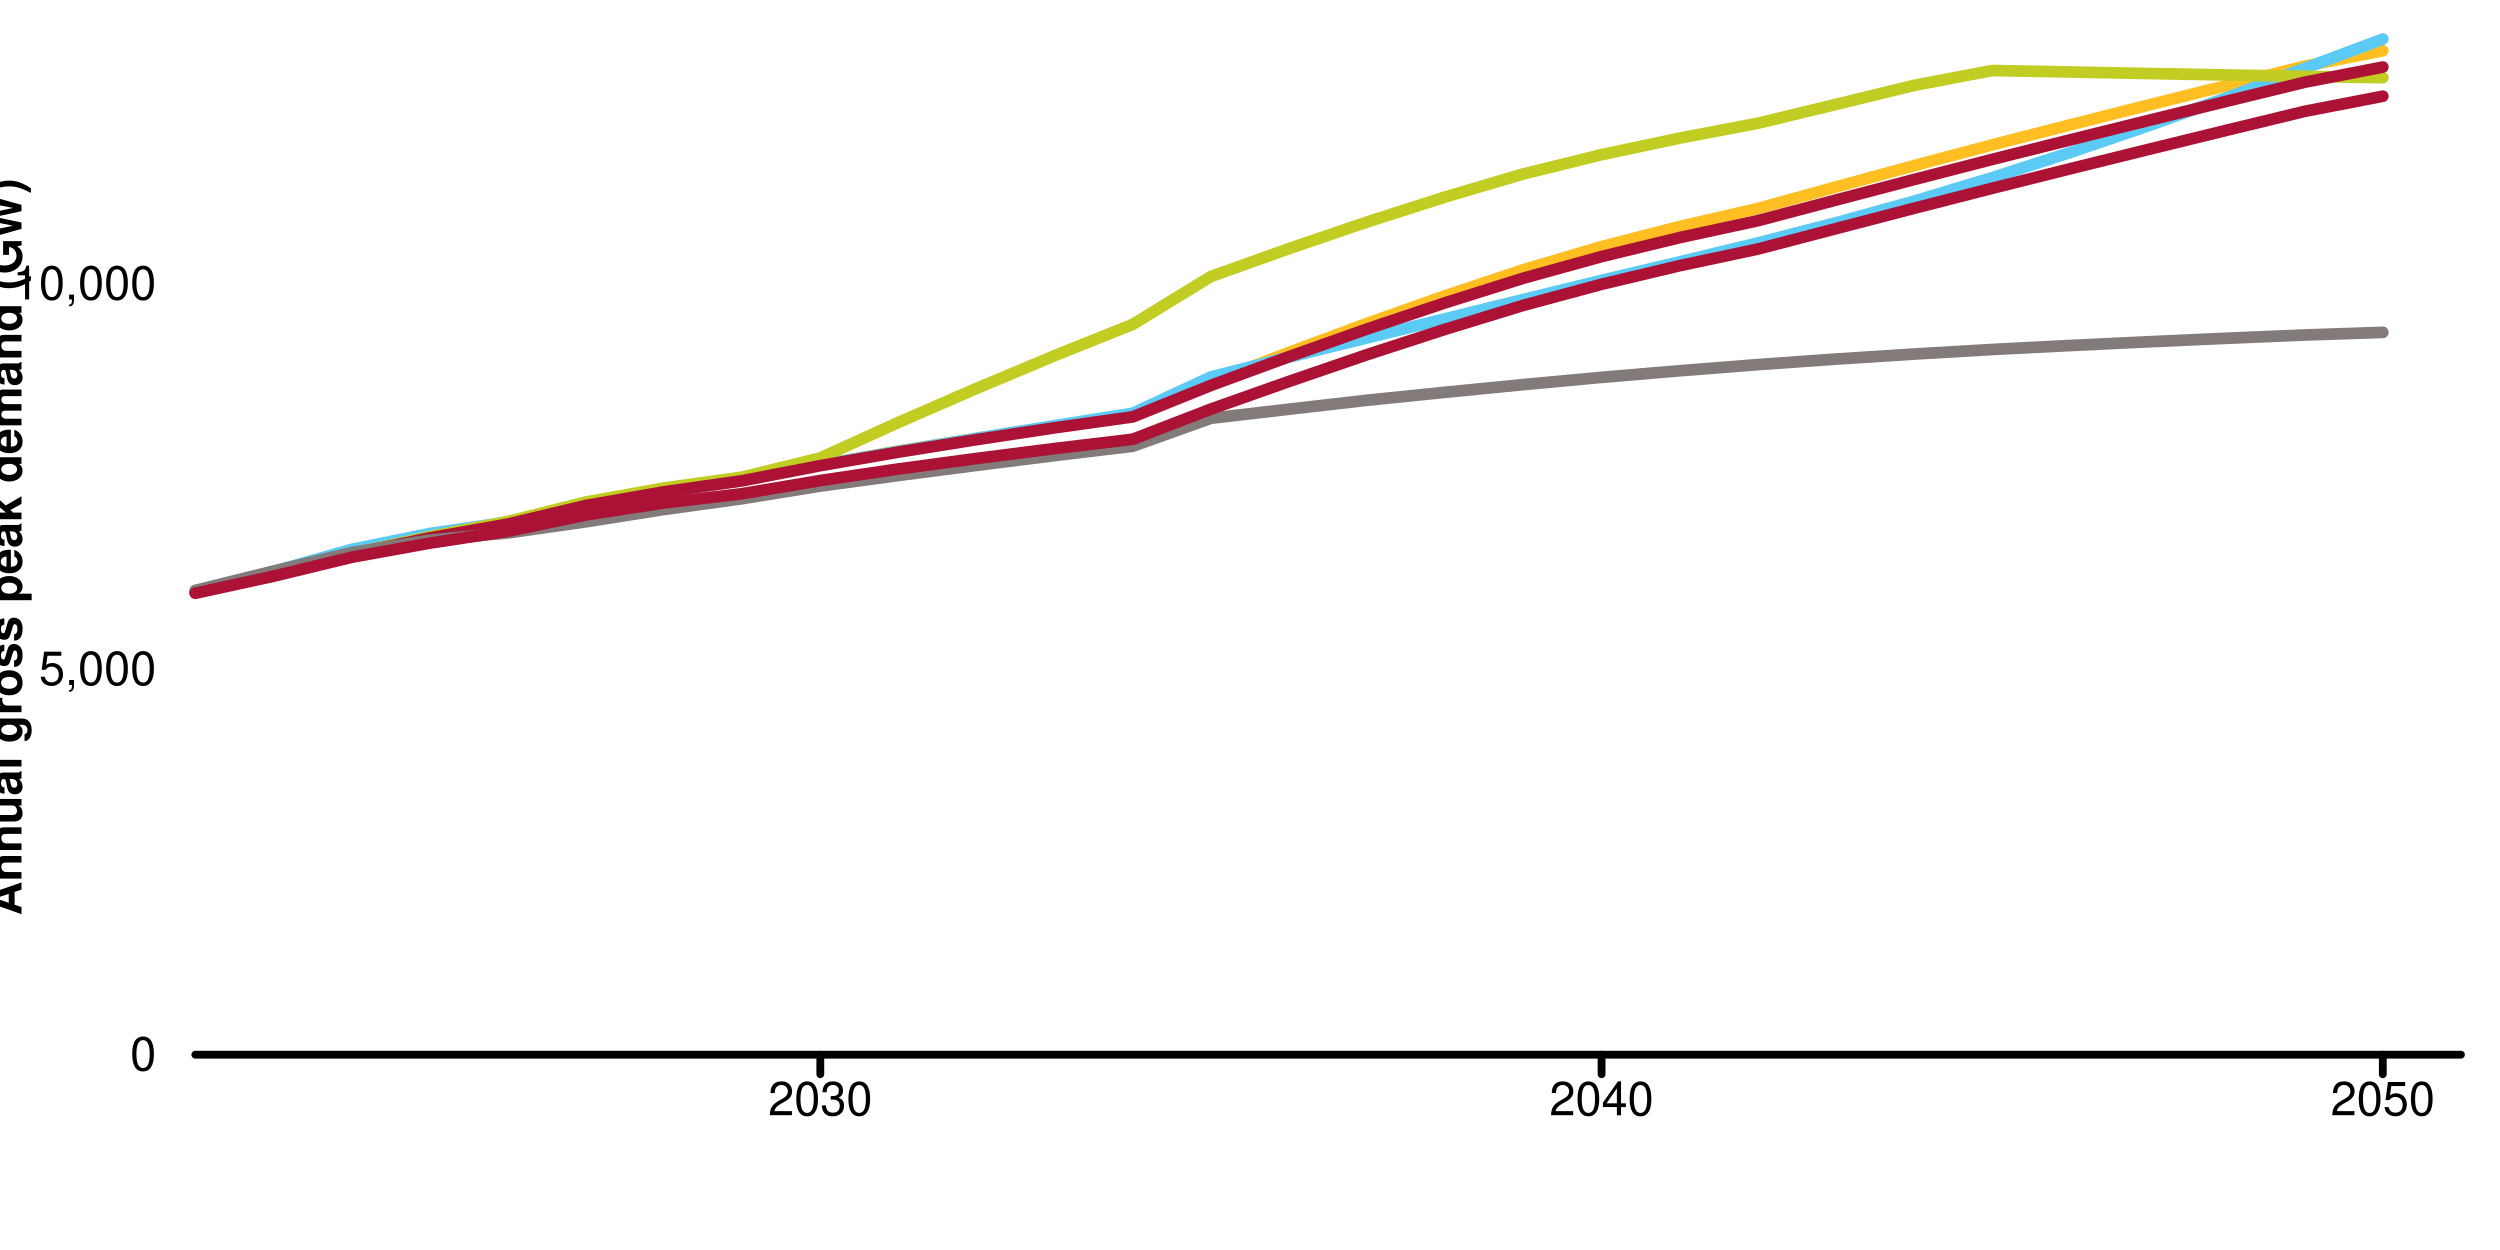
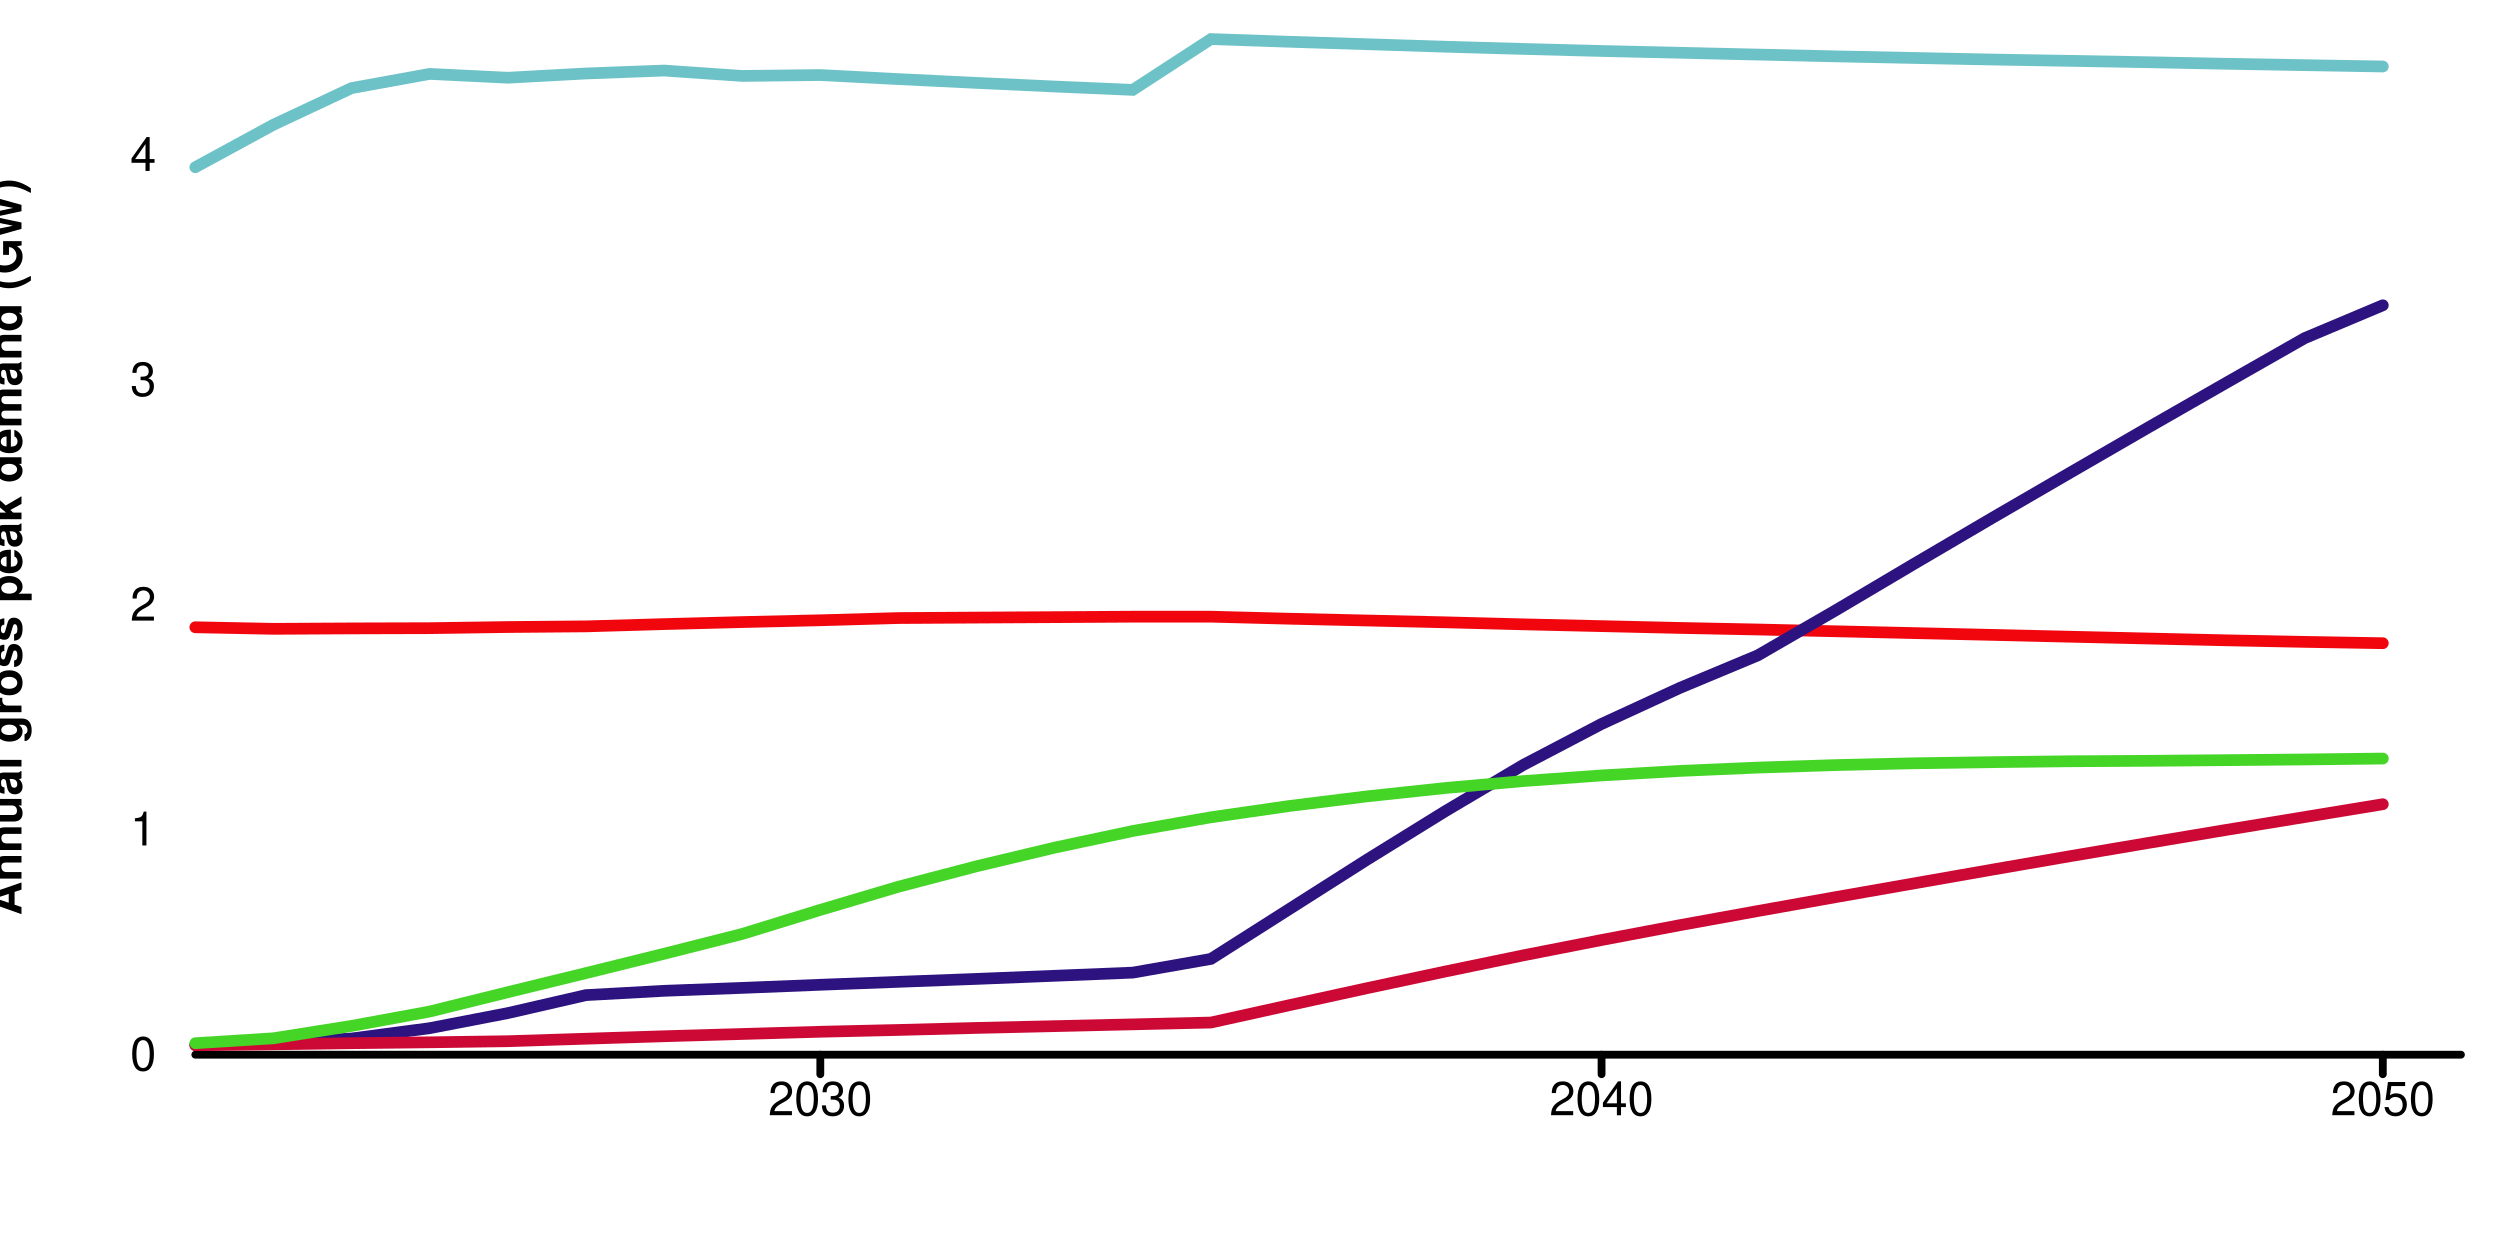
<svg xmlns="http://www.w3.org/2000/svg" width="640" height="320" viewBox="0 0 640 320" style="overflow:display" preserveAspectRatio="xMinYMin meet" overflow="visible">
  <defs>
    <style>
	.data-series path.line { fill-opacity: 0; }
	.data-series path.line.dotted { stroke-dasharray: 12 20 }
	.data-series circle { display: none; }
	.data-series:hover path.line, .data-series.on path.line { stroke-width: 5; }
	.data-series:hover circle, .data-series.on circle { display: inline; }
	.data-series circle:hover, .data-series circle.on { r: 6px!important; fill: black; }
	.grid { font-family: "Helvetica Neue",Helvetica,Arial,"Lucida Grande",sans-serif; }
	.grid line { stroke: rgb(0,0,0); stroke-width: 2; stroke-linecap: round; }
	.grid.grid-x text { text-anchor: middle; dominant-baseline: hanging; transform: translateY(10px); }
	.grid.grid-y text { text-anchor: end; dominant-baseline: middle; transform: translateX(-10px); }
	</style>
  </defs>
  <g class="grid grid-y">
    <line x1="50" y1="270" x2="630" y2="270" data-left="50" />
    <text x="50" y="270" text-anchor="end">0</text>
-     <text x="50" y="171.33" text-anchor="end">5,000</text>
-     <text x="50" y="72.659" text-anchor="end">10,000</text>
+     <text x="50" y="212.44" text-anchor="end">1</text>
+     <text x="50" y="154.879" text-anchor="end">2</text>
+     <text x="50" y="97.319" text-anchor="end">3</text>
+     <text x="50" y="39.759" text-anchor="end">4</text>
    <text style="text-anchor:middle;dominant-baseline:hanging;font-weight:bold;transform: translateY(140px) rotate(-90deg);">Annual gross peak demand (GW)</text>
  </g>
  <g class="grid grid-x">
    <line class="tick" x1="210" y1="270" x2="210" y2="275" />
    <text x="210" y="270" text-anchor="middle">2030</text>
    <line class="tick" x1="410" y1="270" x2="410" y2="275" />
    <text x="410" y="270" text-anchor="middle">2040</text>
    <line class="tick" x1="610" y1="270" x2="610" y2="275" />
    <text x="610" y="270" text-anchor="middle">2050</text>
    <text style="text-anchor:middle;dominant-baseline:hanging;font-weight:bold;transform: translateY(140px) rotate(-90deg);" />
  </g>
-   <g data-scenario="consumer-transformation" class="data-series">
-     <path d="M 50.00,151.68L 70.00,147.02L 90.00,141.74L 110.00,137.55L 130.00,134.00L 150.00,129.29L 170.00,125.75L 190.00,122.95L 210.00,119.02L 230.00,115.46L 250.00,112.20L 270.00,109.11L 290.00,106.16L 310.00,97.88L 330.00,90.21L 350.00,82.78L 370.00,75.70L 390.00,69.03L 410.00,63.14L 430.00,57.98L 450.00,53.38L 470.00,47.86L 490.00,42.40L 510.00,37.08L 530.00,31.95L 550.00,26.89L 570.00,21.90L 590.00,16.94L 610.00,12.98" id="Consumer Transformation" class="line" stroke="#FFBF22" stroke-width="3" stroke-linecap="round" />
-     <circle cx="50.00" cy="151.68" data-y="5995.712559" data-x="2022" r="4" fill="#FFBF22" />
-     <circle cx="70.00" cy="147.02" data-y="6231.897847" data-x="2023" r="4" fill="#FFBF22" />
-     <circle cx="90.00" cy="141.74" data-y="6499.512521" data-x="2024" r="4" fill="#FFBF22" />
-     <circle cx="110.00" cy="137.55" data-y="6711.526093" data-x="2025" r="4" fill="#FFBF22" />
-     <circle cx="130.00" cy="134.00" data-y="6891.562474" data-x="2026" r="4" fill="#FFBF22" />
-     <circle cx="150.00" cy="129.29" data-y="7130.193904" data-x="2027" r="4" fill="#FFBF22" />
-     <circle cx="170.00" cy="125.75" data-y="7309.759074" data-x="2028" r="4" fill="#FFBF22" />
-     <circle cx="190.00" cy="122.95" data-y="7451.406292" data-x="2029" r="4" fill="#FFBF22" />
-     <circle cx="210.00" cy="119.02" data-y="7650.910626" data-x="2030" r="4" fill="#FFBF22" />
-     <circle cx="230.00" cy="115.46" data-y="7831.09897" data-x="2031" r="4" fill="#FFBF22" />
-     <circle cx="250.00" cy="112.20" data-y="7996.184655" data-x="2032" r="4" fill="#FFBF22" />
-     <circle cx="270.00" cy="109.11" data-y="8153.15143" data-x="2033" r="4" fill="#FFBF22" />
-     <circle cx="290.00" cy="106.16" data-y="8302.381687" data-x="2034" r="4" fill="#FFBF22" />
-     <circle cx="310.00" cy="97.88" data-y="8722.192824" data-x="2035" r="4" fill="#FFBF22" />
-     <circle cx="330.00" cy="90.21" data-y="9110.719048" data-x="2036" r="4" fill="#FFBF22" />
-     <circle cx="350.00" cy="82.78" data-y="9487.388771" data-x="2037" r="4" fill="#FFBF22" />
-     <circle cx="370.00" cy="75.70" data-y="9845.89915" data-x="2038" r="4" fill="#FFBF22" />
-     <circle cx="390.00" cy="69.03" data-y="10183.8288" data-x="2039" r="4" fill="#FFBF22" />
-     <circle cx="410.00" cy="63.14" data-y="10482.25698" data-x="2040" r="4" fill="#FFBF22" />
-     <circle cx="430.00" cy="57.98" data-y="10744.06309" data-x="2041" r="4" fill="#FFBF22" />
-     <circle cx="450.00" cy="53.38" data-y="10977.08038" data-x="2042" r="4" fill="#FFBF22" />
-     <circle cx="470.00" cy="47.86" data-y="11256.77734" data-x="2043" r="4" fill="#FFBF22" />
-     <circle cx="490.00" cy="42.40" data-y="11533.48964" data-x="2044" r="4" fill="#FFBF22" />
-     <circle cx="510.00" cy="37.08" data-y="11803.1248" data-x="2045" r="4" fill="#FFBF22" />
-     <circle cx="530.00" cy="31.95" data-y="12063.01837" data-x="2046" r="4" fill="#FFBF22" />
-     <circle cx="550.00" cy="26.89" data-y="12319.05521" data-x="2047" r="4" fill="#FFBF22" />
-     <circle cx="570.00" cy="21.90" data-y="12572.39372" data-x="2048" r="4" fill="#FFBF22" />
-     <circle cx="590.00" cy="16.94" data-y="12823.54179" data-x="2049" r="4" fill="#FFBF22" />
-     <circle cx="610.00" cy="12.98" data-y="13024.31081" data-x="2050" r="4" fill="#FFBF22" />
+   <g data-scenario="domestic" class="data-series">
+     <path d="M 50.00,160.58L 70.00,160.98L 90.00,160.87L 110.00,160.81L 130.00,160.52L 150.00,160.35L 170.00,159.77L 190.00,159.25L 210.00,158.79L 230.00,158.22L 250.00,158.10L 270.00,157.99L 290.00,157.87L 310.00,157.87L 330.00,158.39L 350.00,158.85L 370.00,159.31L 390.00,159.83L 410.00,160.29L 430.00,160.75L 450.00,161.15L 470.00,161.61L 490.00,162.07L 510.00,162.53L 530.00,163.00L 550.00,163.46L 570.00,163.92L 590.00,164.32L 610.00,164.66" id="Domestic" class="line" stroke="#F1060E" stroke-width="3" stroke-linecap="round" />
+     <circle cx="50.00" cy="160.58" data-y="1.901" data-x="2022" r="4" fill="#F1060E" />
+     <circle cx="70.00" cy="160.98" data-y="1.894" data-x="2023" r="4" fill="#F1060E" />
+     <circle cx="90.00" cy="160.87" data-y="1.896" data-x="2024" r="4" fill="#F1060E" />
+     <circle cx="110.00" cy="160.81" data-y="1.897" data-x="2025" r="4" fill="#F1060E" />
+     <circle cx="130.00" cy="160.52" data-y="1.902" data-x="2026" r="4" fill="#F1060E" />
+     <circle cx="150.00" cy="160.35" data-y="1.905" data-x="2027" r="4" fill="#F1060E" />
+     <circle cx="170.00" cy="159.77" data-y="1.915" data-x="2028" r="4" fill="#F1060E" />
+     <circle cx="190.00" cy="159.25" data-y="1.924" data-x="2029" r="4" fill="#F1060E" />
+     <circle cx="210.00" cy="158.79" data-y="1.932" data-x="2030" r="4" fill="#F1060E" />
+     <circle cx="230.00" cy="158.22" data-y="1.942" data-x="2031" r="4" fill="#F1060E" />
+     <circle cx="250.00" cy="158.10" data-y="1.944" data-x="2032" r="4" fill="#F1060E" />
+     <circle cx="270.00" cy="157.99" data-y="1.946" data-x="2033" r="4" fill="#F1060E" />
+     <circle cx="290.00" cy="157.87" data-y="1.948" data-x="2034" r="4" fill="#F1060E" />
+     <circle cx="310.00" cy="157.87" data-y="1.948" data-x="2035" r="4" fill="#F1060E" />
+     <circle cx="330.00" cy="158.39" data-y="1.939" data-x="2036" r="4" fill="#F1060E" />
+     <circle cx="350.00" cy="158.85" data-y="1.931" data-x="2037" r="4" fill="#F1060E" />
+     <circle cx="370.00" cy="159.31" data-y="1.923" data-x="2038" r="4" fill="#F1060E" />
+     <circle cx="390.00" cy="159.83" data-y="1.914" data-x="2039" r="4" fill="#F1060E" />
+     <circle cx="410.00" cy="160.29" data-y="1.906" data-x="2040" r="4" fill="#F1060E" />
+     <circle cx="430.00" cy="160.75" data-y="1.898" data-x="2041" r="4" fill="#F1060E" />
+     <circle cx="450.00" cy="161.15" data-y="1.891" data-x="2042" r="4" fill="#F1060E" />
+     <circle cx="470.00" cy="161.61" data-y="1.883" data-x="2043" r="4" fill="#F1060E" />
+     <circle cx="490.00" cy="162.07" data-y="1.875" data-x="2044" r="4" fill="#F1060E" />
+     <circle cx="510.00" cy="162.53" data-y="1.867" data-x="2045" r="4" fill="#F1060E" />
+     <circle cx="530.00" cy="163.00" data-y="1.859" data-x="2046" r="4" fill="#F1060E" />
+     <circle cx="550.00" cy="163.46" data-y="1.851" data-x="2047" r="4" fill="#F1060E" />
+     <circle cx="570.00" cy="163.92" data-y="1.843" data-x="2048" r="4" fill="#F1060E" />
+     <circle cx="590.00" cy="164.32" data-y="1.836" data-x="2049" r="4" fill="#F1060E" />
+     <circle cx="610.00" cy="164.66" data-y="1.830" data-x="2050" r="4" fill="#F1060E" />
  </g>
-   <g data-scenario="system-transformation" class="data-series">
-     <path d="M 50.00,151.17L 70.00,146.29L 90.00,140.64L 110.00,136.58L 130.00,133.64L 150.00,129.81L 170.00,126.07L 190.00,122.93L 210.00,119.02L 230.00,115.55L 250.00,112.21L 270.00,108.96L 290.00,105.78L 310.00,96.48L 330.00,91.42L 350.00,86.49L 370.00,81.59L 390.00,76.66L 410.00,71.77L 430.00,67.03L 450.00,62.18L 470.00,57.03L 490.00,51.50L 510.00,45.48L 530.00,39.02L 550.00,32.18L 570.00,25.02L 590.00,17.48L 610.00,10.00" id="System Transformation" class="line" stroke="#5BCBF5" stroke-width="3" stroke-linecap="round" />
-     <circle cx="50.00" cy="151.17" data-y="6021.497055" data-x="2022" r="4" fill="#5BCBF5" />
-     <circle cx="70.00" cy="146.29" data-y="6268.849153" data-x="2023" r="4" fill="#5BCBF5" />
-     <circle cx="90.00" cy="140.64" data-y="6555.100224" data-x="2024" r="4" fill="#5BCBF5" />
-     <circle cx="110.00" cy="136.58" data-y="6760.646909" data-x="2025" r="4" fill="#5BCBF5" />
-     <circle cx="130.00" cy="133.64" data-y="6909.930106" data-x="2026" r="4" fill="#5BCBF5" />
-     <circle cx="150.00" cy="129.81" data-y="7103.895986" data-x="2027" r="4" fill="#5BCBF5" />
-     <circle cx="170.00" cy="126.07" data-y="7293.259839" data-x="2028" r="4" fill="#5BCBF5" />
-     <circle cx="190.00" cy="122.93" data-y="7452.669477" data-x="2029" r="4" fill="#5BCBF5" />
-     <circle cx="210.00" cy="119.02" data-y="7650.820764" data-x="2030" r="4" fill="#5BCBF5" />
-     <circle cx="230.00" cy="115.55" data-y="7826.761395" data-x="2031" r="4" fill="#5BCBF5" />
-     <circle cx="250.00" cy="112.21" data-y="7995.787189" data-x="2032" r="4" fill="#5BCBF5" />
-     <circle cx="270.00" cy="108.96" data-y="8160.513242" data-x="2033" r="4" fill="#5BCBF5" />
-     <circle cx="290.00" cy="105.78" data-y="8321.669756" data-x="2034" r="4" fill="#5BCBF5" />
-     <circle cx="310.00" cy="96.48" data-y="8792.788657" data-x="2035" r="4" fill="#5BCBF5" />
-     <circle cx="330.00" cy="91.42" data-y="9049.113617" data-x="2036" r="4" fill="#5BCBF5" />
-     <circle cx="350.00" cy="86.49" data-y="9299.074447" data-x="2037" r="4" fill="#5BCBF5" />
-     <circle cx="370.00" cy="81.59" data-y="9547.625773" data-x="2038" r="4" fill="#5BCBF5" />
-     <circle cx="390.00" cy="76.66" data-y="9797.27353" data-x="2039" r="4" fill="#5BCBF5" />
-     <circle cx="410.00" cy="71.77" data-y="10044.95934" data-x="2040" r="4" fill="#5BCBF5" />
-     <circle cx="430.00" cy="67.03" data-y="10285.23721" data-x="2041" r="4" fill="#5BCBF5" />
-     <circle cx="450.00" cy="62.18" data-y="10531.18934" data-x="2042" r="4" fill="#5BCBF5" />
-     <circle cx="470.00" cy="57.03" data-y="10791.74396" data-x="2043" r="4" fill="#5BCBF5" />
-     <circle cx="490.00" cy="51.50" data-y="11072.05218" data-x="2044" r="4" fill="#5BCBF5" />
-     <circle cx="510.00" cy="45.48" data-y="11377.46327" data-x="2045" r="4" fill="#5BCBF5" />
-     <circle cx="530.00" cy="39.02" data-y="11704.49413" data-x="2046" r="4" fill="#5BCBF5" />
-     <circle cx="550.00" cy="32.18" data-y="12051.0731" data-x="2047" r="4" fill="#5BCBF5" />
-     <circle cx="570.00" cy="25.02" data-y="12414.03982" data-x="2048" r="4" fill="#5BCBF5" />
-     <circle cx="590.00" cy="17.48" data-y="12796.33046" data-x="2049" r="4" fill="#5BCBF5" />
-     <circle cx="610.00" cy="10.00" data-y="13175.17392" data-x="2050" r="4" fill="#5BCBF5" />
+   <g data-scenario="i-and-c" class="data-series">
+     <path d="M 50.00,42.81L 70.00,31.93L 90.00,22.55L 110.00,18.92L 130.00,19.90L 150.00,18.81L 170.00,18.06L 190.00,19.44L 210.00,19.21L 230.00,20.25L 250.00,21.22L 270.00,22.15L 290.00,23.01L 310.00,10.00L 330.00,10.69L 350.00,11.32L 370.00,11.96L 390.00,12.53L 410.00,13.05L 430.00,13.51L 450.00,13.97L 470.00,14.43L 490.00,14.84L 510.00,15.24L 530.00,15.58L 550.00,15.93L 570.00,16.33L 590.00,16.68L 610.00,17.02" id="I &amp; C" class="line" stroke="#6DC2C7" stroke-width="3" stroke-linecap="round" />
+     <circle cx="50.00" cy="42.81" data-y="3.947" data-x="2022" r="4" fill="#6DC2C7" />
+     <circle cx="70.00" cy="31.93" data-y="4.136" data-x="2023" r="4" fill="#6DC2C7" />
+     <circle cx="90.00" cy="22.55" data-y="4.299" data-x="2024" r="4" fill="#6DC2C7" />
+     <circle cx="110.00" cy="18.92" data-y="4.362" data-x="2025" r="4" fill="#6DC2C7" />
+     <circle cx="130.00" cy="19.90" data-y="4.345" data-x="2026" r="4" fill="#6DC2C7" />
+     <circle cx="150.00" cy="18.81" data-y="4.364" data-x="2027" r="4" fill="#6DC2C7" />
+     <circle cx="170.00" cy="18.06" data-y="4.377" data-x="2028" r="4" fill="#6DC2C7" />
+     <circle cx="190.00" cy="19.44" data-y="4.353" data-x="2029" r="4" fill="#6DC2C7" />
+     <circle cx="210.00" cy="19.21" data-y="4.357" data-x="2030" r="4" fill="#6DC2C7" />
+     <circle cx="230.00" cy="20.25" data-y="4.339" data-x="2031" r="4" fill="#6DC2C7" />
+     <circle cx="250.00" cy="21.22" data-y="4.322" data-x="2032" r="4" fill="#6DC2C7" />
+     <circle cx="270.00" cy="22.15" data-y="4.306" data-x="2033" r="4" fill="#6DC2C7" />
+     <circle cx="290.00" cy="23.01" data-y="4.291" data-x="2034" r="4" fill="#6DC2C7" />
+     <circle cx="310.00" cy="10.00" data-y="4.517" data-x="2035" r="4" fill="#6DC2C7" />
+     <circle cx="330.00" cy="10.69" data-y="4.505" data-x="2036" r="4" fill="#6DC2C7" />
+     <circle cx="350.00" cy="11.32" data-y="4.494" data-x="2037" r="4" fill="#6DC2C7" />
+     <circle cx="370.00" cy="11.96" data-y="4.483" data-x="2038" r="4" fill="#6DC2C7" />
+     <circle cx="390.00" cy="12.53" data-y="4.473" data-x="2039" r="4" fill="#6DC2C7" />
+     <circle cx="410.00" cy="13.05" data-y="4.464" data-x="2040" r="4" fill="#6DC2C7" />
+     <circle cx="430.00" cy="13.51" data-y="4.456" data-x="2041" r="4" fill="#6DC2C7" />
+     <circle cx="450.00" cy="13.97" data-y="4.448" data-x="2042" r="4" fill="#6DC2C7" />
+     <circle cx="470.00" cy="14.43" data-y="4.440" data-x="2043" r="4" fill="#6DC2C7" />
+     <circle cx="490.00" cy="14.84" data-y="4.433" data-x="2044" r="4" fill="#6DC2C7" />
+     <circle cx="510.00" cy="15.24" data-y="4.426" data-x="2045" r="4" fill="#6DC2C7" />
+     <circle cx="530.00" cy="15.58" data-y="4.420" data-x="2046" r="4" fill="#6DC2C7" />
+     <circle cx="550.00" cy="15.93" data-y="4.414" data-x="2047" r="4" fill="#6DC2C7" />
+     <circle cx="570.00" cy="16.33" data-y="4.407" data-x="2048" r="4" fill="#6DC2C7" />
+     <circle cx="590.00" cy="16.68" data-y="4.401" data-x="2049" r="4" fill="#6DC2C7" />
+     <circle cx="610.00" cy="17.02" data-y="4.395" data-x="2050" r="4" fill="#6DC2C7" />
  </g>
-   <g data-scenario="leading-the-way" class="data-series">
-     <path d="M 50.00,151.68L 70.00,147.04L 90.00,141.75L 110.00,137.38L 130.00,133.50L 150.00,128.51L 170.00,124.92L 190.00,122.14L 210.00,117.22L 230.00,108.13L 250.00,99.43L 270.00,91.04L 290.00,83.03L 310.00,70.78L 330.00,63.63L 350.00,56.82L 370.00,50.42L 390.00,44.52L 410.00,39.59L 430.00,35.35L 450.00,31.55L 470.00,26.72L 490.00,21.86L 510.00,18.05L 530.00,18.43L 550.00,18.82L 570.00,19.19L 590.00,19.55L 610.00,19.89" id="Leading The Way" class="line" stroke="#C2CD23" stroke-width="3" stroke-linecap="round" />
-     <circle cx="50.00" cy="151.68" data-y="5995.712559" data-x="2022" r="4" fill="#C2CD23" />
-     <circle cx="70.00" cy="147.04" data-y="6231.096783" data-x="2023" r="4" fill="#C2CD23" />
-     <circle cx="90.00" cy="141.75" data-y="6498.81177" data-x="2024" r="4" fill="#C2CD23" />
-     <circle cx="110.00" cy="137.38" data-y="6720.34205" data-x="2025" r="4" fill="#C2CD23" />
-     <circle cx="130.00" cy="133.50" data-y="6916.798092" data-x="2026" r="4" fill="#C2CD23" />
-     <circle cx="150.00" cy="128.51" data-y="7169.978353" data-x="2027" r="4" fill="#C2CD23" />
-     <circle cx="170.00" cy="124.92" data-y="7351.555524" data-x="2028" r="4" fill="#C2CD23" />
-     <circle cx="190.00" cy="122.14" data-y="7492.840604" data-x="2029" r="4" fill="#C2CD23" />
-     <circle cx="210.00" cy="117.22" data-y="7742.013068" data-x="2030" r="4" fill="#C2CD23" />
-     <circle cx="230.00" cy="108.13" data-y="8202.527517" data-x="2031" r="4" fill="#C2CD23" />
-     <circle cx="250.00" cy="99.43" data-y="8643.329692" data-x="2032" r="4" fill="#C2CD23" />
-     <circle cx="270.00" cy="91.04" data-y="9068.461146" data-x="2033" r="4" fill="#C2CD23" />
-     <circle cx="290.00" cy="83.03" data-y="9474.334362" data-x="2034" r="4" fill="#C2CD23" />
-     <circle cx="310.00" cy="70.78" data-y="10095.41165" data-x="2035" r="4" fill="#C2CD23" />
-     <circle cx="330.00" cy="63.63" data-y="10457.55682" data-x="2036" r="4" fill="#C2CD23" />
-     <circle cx="350.00" cy="56.82" data-y="10802.83569" data-x="2037" r="4" fill="#C2CD23" />
-     <circle cx="370.00" cy="50.42" data-y="11126.72912" data-x="2038" r="4" fill="#C2CD23" />
-     <circle cx="390.00" cy="44.52" data-y="11425.72523" data-x="2039" r="4" fill="#C2CD23" />
-     <circle cx="410.00" cy="39.59" data-y="11675.73164" data-x="2040" r="4" fill="#C2CD23" />
-     <circle cx="430.00" cy="35.35" data-y="11890.77339" data-x="2041" r="4" fill="#C2CD23" />
-     <circle cx="450.00" cy="31.55" data-y="12083.31242" data-x="2042" r="4" fill="#C2CD23" />
-     <circle cx="470.00" cy="26.72" data-y="12327.86568" data-x="2043" r="4" fill="#C2CD23" />
-     <circle cx="490.00" cy="21.86" data-y="12574.18742" data-x="2044" r="4" fill="#C2CD23" />
-     <circle cx="510.00" cy="18.05" data-y="12767.05758" data-x="2045" r="4" fill="#C2CD23" />
-     <circle cx="530.00" cy="18.43" data-y="12747.90383" data-x="2046" r="4" fill="#C2CD23" />
-     <circle cx="550.00" cy="18.82" data-y="12728.43257" data-x="2047" r="4" fill="#C2CD23" />
-     <circle cx="570.00" cy="19.19" data-y="12709.65617" data-x="2048" r="4" fill="#C2CD23" />
-     <circle cx="590.00" cy="19.55" data-y="12691.29411" data-x="2049" r="4" fill="#C2CD23" />
-     <circle cx="610.00" cy="19.89" data-y="12673.99236" data-x="2050" r="4" fill="#C2CD23" />
+   <g data-scenario="heat-pumps---domestic" class="data-series">
+     <path d="M 50.00,267.52L 70.00,266.95L 90.00,265.86L 110.00,263.21L 130.00,259.35L 150.00,254.75L 170.00,253.65L 190.00,252.90L 210.00,252.10L 230.00,251.35L 250.00,250.60L 270.00,249.80L 290.00,248.99L 310.00,245.48L 330.00,232.76L 350.00,220.04L 370.00,207.66L 390.00,195.80L 410.00,185.33L 430.00,176.12L 450.00,167.77L 470.00,156.20L 490.00,144.35L 510.00,132.60L 530.00,120.98L 550.00,109.41L 570.00,97.95L 590.00,86.56L 610.00,78.15" id="Heat pumps - domestic" class="line" stroke="#2D137F" stroke-width="3" stroke-linecap="round" />
+     <circle cx="50.00" cy="267.52" data-y="0.043" data-x="2022" r="4" fill="#2D137F" />
+     <circle cx="70.00" cy="266.95" data-y="0.053" data-x="2023" r="4" fill="#2D137F" />
+     <circle cx="90.00" cy="265.86" data-y="0.072" data-x="2024" r="4" fill="#2D137F" />
+     <circle cx="110.00" cy="263.21" data-y="0.118" data-x="2025" r="4" fill="#2D137F" />
+     <circle cx="130.00" cy="259.35" data-y="0.185" data-x="2026" r="4" fill="#2D137F" />
+     <circle cx="150.00" cy="254.75" data-y="0.265" data-x="2027" r="4" fill="#2D137F" />
+     <circle cx="170.00" cy="253.65" data-y="0.284" data-x="2028" r="4" fill="#2D137F" />
+     <circle cx="190.00" cy="252.90" data-y="0.297" data-x="2029" r="4" fill="#2D137F" />
+     <circle cx="210.00" cy="252.10" data-y="0.311" data-x="2030" r="4" fill="#2D137F" />
+     <circle cx="230.00" cy="251.35" data-y="0.324" data-x="2031" r="4" fill="#2D137F" />
+     <circle cx="250.00" cy="250.60" data-y="0.337" data-x="2032" r="4" fill="#2D137F" />
+     <circle cx="270.00" cy="249.80" data-y="0.351" data-x="2033" r="4" fill="#2D137F" />
+     <circle cx="290.00" cy="248.99" data-y="0.365" data-x="2034" r="4" fill="#2D137F" />
+     <circle cx="310.00" cy="245.48" data-y="0.426" data-x="2035" r="4" fill="#2D137F" />
+     <circle cx="330.00" cy="232.76" data-y="0.647" data-x="2036" r="4" fill="#2D137F" />
+     <circle cx="350.00" cy="220.04" data-y="0.868" data-x="2037" r="4" fill="#2D137F" />
+     <circle cx="370.00" cy="207.66" data-y="1.083" data-x="2038" r="4" fill="#2D137F" />
+     <circle cx="390.00" cy="195.80" data-y="1.289" data-x="2039" r="4" fill="#2D137F" />
+     <circle cx="410.00" cy="185.33" data-y="1.471" data-x="2040" r="4" fill="#2D137F" />
+     <circle cx="430.00" cy="176.12" data-y="1.631" data-x="2041" r="4" fill="#2D137F" />
+     <circle cx="450.00" cy="167.77" data-y="1.776" data-x="2042" r="4" fill="#2D137F" />
+     <circle cx="470.00" cy="156.20" data-y="1.977" data-x="2043" r="4" fill="#2D137F" />
+     <circle cx="490.00" cy="144.35" data-y="2.183" data-x="2044" r="4" fill="#2D137F" />
+     <circle cx="510.00" cy="132.60" data-y="2.387" data-x="2045" r="4" fill="#2D137F" />
+     <circle cx="530.00" cy="120.98" data-y="2.589" data-x="2046" r="4" fill="#2D137F" />
+     <circle cx="550.00" cy="109.41" data-y="2.790" data-x="2047" r="4" fill="#2D137F" />
+     <circle cx="570.00" cy="97.95" data-y="2.989" data-x="2048" r="4" fill="#2D137F" />
+     <circle cx="590.00" cy="86.56" data-y="3.187" data-x="2049" r="4" fill="#2D137F" />
+     <circle cx="610.00" cy="78.15" data-y="3.333" data-x="2050" r="4" fill="#2D137F" />
  </g>
-   <g data-scenario="planning-scenario" class="data-series">
-     <path d="M 50.00,151.68L 70.00,147.05L 90.00,141.82L 110.00,137.71L 130.00,134.16L 150.00,129.41L 170.00,125.90L 190.00,123.08L 210.00,119.20L 230.00,115.74L 250.00,112.54L 270.00,109.51L 290.00,106.71L 310.00,98.66L 330.00,91.30L 350.00,84.21L 370.00,77.50L 390.00,71.21L 410.00,65.68L 430.00,60.82L 450.00,56.50L 470.00,51.21L 490.00,45.96L 510.00,40.80L 530.00,35.79L 550.00,30.83L 570.00,25.92L 590.00,21.05L 610.00,17.17" id="NPg Best View (no TouT)" class="line" stroke="#ab1236" stroke-width="3" stroke-linecap="round" />
-     <circle cx="50.00" cy="151.68" data-y="5995.712559" data-x="2022" r="4" fill="#ab1236" />
-     <circle cx="70.00" cy="147.05" data-y="6230.403368" data-x="2023" r="4" fill="#ab1236" />
-     <circle cx="90.00" cy="141.82" data-y="6495.350229" data-x="2024" r="4" fill="#ab1236" />
-     <circle cx="110.00" cy="137.71" data-y="6703.510658" data-x="2025" r="4" fill="#ab1236" />
-     <circle cx="130.00" cy="134.16" data-y="6883.662883" data-x="2026" r="4" fill="#ab1236" />
-     <circle cx="150.00" cy="129.41" data-y="7124.200686" data-x="2027" r="4" fill="#ab1236" />
-     <circle cx="170.00" cy="125.90" data-y="7302.134749" data-x="2028" r="4" fill="#ab1236" />
-     <circle cx="190.00" cy="123.08" data-y="7444.882573" data-x="2029" r="4" fill="#ab1236" />
-     <circle cx="210.00" cy="119.20" data-y="7641.576486" data-x="2030" r="4" fill="#ab1236" />
-     <circle cx="230.00" cy="115.74" data-y="7817.181574" data-x="2031" r="4" fill="#ab1236" />
-     <circle cx="250.00" cy="112.54" data-y="7979.144442" data-x="2032" r="4" fill="#ab1236" />
-     <circle cx="270.00" cy="109.51" data-y="8132.433734" data-x="2033" r="4" fill="#ab1236" />
-     <circle cx="290.00" cy="106.71" data-y="8274.36738" data-x="2034" r="4" fill="#ab1236" />
-     <circle cx="310.00" cy="98.66" data-y="8682.406232" data-x="2035" r="4" fill="#ab1236" />
-     <circle cx="330.00" cy="91.30" data-y="9055.534501" data-x="2036" r="4" fill="#ab1236" />
-     <circle cx="350.00" cy="84.21" data-y="9414.896822" data-x="2037" r="4" fill="#ab1236" />
-     <circle cx="370.00" cy="77.50" data-y="9754.757657" data-x="2038" r="4" fill="#ab1236" />
-     <circle cx="390.00" cy="71.21" data-y="10073.51204" data-x="2039" r="4" fill="#ab1236" />
-     <circle cx="410.00" cy="65.68" data-y="10353.40721" data-x="2040" r="4" fill="#ab1236" />
-     <circle cx="430.00" cy="60.82" data-y="10599.83546" data-x="2041" r="4" fill="#ab1236" />
-     <circle cx="450.00" cy="56.50" data-y="10819.07917" data-x="2042" r="4" fill="#ab1236" />
-     <circle cx="470.00" cy="51.21" data-y="11086.85799" data-x="2043" r="4" fill="#ab1236" />
-     <circle cx="490.00" cy="45.96" data-y="11353.13069" data-x="2044" r="4" fill="#ab1236" />
-     <circle cx="510.00" cy="40.80" data-y="11614.21599" data-x="2045" r="4" fill="#ab1236" />
-     <circle cx="530.00" cy="35.79" data-y="11868.50096" data-x="2046" r="4" fill="#ab1236" />
-     <circle cx="550.00" cy="30.83" data-y="12119.52803" data-x="2047" r="4" fill="#ab1236" />
-     <circle cx="570.00" cy="25.92" data-y="12368.50272" data-x="2048" r="4" fill="#ab1236" />
-     <circle cx="590.00" cy="21.05" data-y="12615.28609" data-x="2049" r="4" fill="#ab1236" />
-     <circle cx="610.00" cy="17.17" data-y="12811.94753" data-x="2050" r="4" fill="#ab1236" />
+   <g data-scenario="heat-pumps---i-and-c" class="data-series">
+     <path d="M 50.00,267.58L 70.00,267.35L 90.00,267.06L 110.00,266.83L 130.00,266.55L 150.00,265.91L 170.00,265.28L 190.00,264.70L 210.00,264.13L 230.00,263.67L 250.00,263.15L 270.00,262.69L 290.00,262.23L 310.00,261.77L 330.00,257.34L 350.00,252.96L 370.00,248.70L 390.00,244.56L 410.00,240.64L 430.00,236.85L 450.00,233.22L 470.00,229.65L 490.00,226.14L 510.00,222.63L 530.00,219.17L 550.00,215.78L 570.00,212.44L 590.00,209.16L 610.00,205.88" id="Heat pumps - I &amp; C" class="line" stroke="#cc0935" stroke-width="3" stroke-linecap="round" />
+     <circle cx="50.00" cy="267.58" data-y="0.042" data-x="2022" r="4" fill="#cc0935" />
+     <circle cx="70.00" cy="267.35" data-y="0.046" data-x="2023" r="4" fill="#cc0935" />
+     <circle cx="90.00" cy="267.06" data-y="0.051" data-x="2024" r="4" fill="#cc0935" />
+     <circle cx="110.00" cy="266.83" data-y="0.055" data-x="2025" r="4" fill="#cc0935" />
+     <circle cx="130.00" cy="266.55" data-y="0.060" data-x="2026" r="4" fill="#cc0935" />
+     <circle cx="150.00" cy="265.91" data-y="0.071" data-x="2027" r="4" fill="#cc0935" />
+     <circle cx="170.00" cy="265.28" data-y="0.082" data-x="2028" r="4" fill="#cc0935" />
+     <circle cx="190.00" cy="264.70" data-y="0.092" data-x="2029" r="4" fill="#cc0935" />
+     <circle cx="210.00" cy="264.13" data-y="0.102" data-x="2030" r="4" fill="#cc0935" />
+     <circle cx="230.00" cy="263.67" data-y="0.110" data-x="2031" r="4" fill="#cc0935" />
+     <circle cx="250.00" cy="263.15" data-y="0.119" data-x="2032" r="4" fill="#cc0935" />
+     <circle cx="270.00" cy="262.69" data-y="0.127" data-x="2033" r="4" fill="#cc0935" />
+     <circle cx="290.00" cy="262.23" data-y="0.135" data-x="2034" r="4" fill="#cc0935" />
+     <circle cx="310.00" cy="261.77" data-y="0.143" data-x="2035" r="4" fill="#cc0935" />
+     <circle cx="330.00" cy="257.34" data-y="0.220" data-x="2036" r="4" fill="#cc0935" />
+     <circle cx="350.00" cy="252.96" data-y="0.296" data-x="2037" r="4" fill="#cc0935" />
+     <circle cx="370.00" cy="248.70" data-y="0.370" data-x="2038" r="4" fill="#cc0935" />
+     <circle cx="390.00" cy="244.56" data-y="0.442" data-x="2039" r="4" fill="#cc0935" />
+     <circle cx="410.00" cy="240.64" data-y="0.510" data-x="2040" r="4" fill="#cc0935" />
+     <circle cx="430.00" cy="236.85" data-y="0.576" data-x="2041" r="4" fill="#cc0935" />
+     <circle cx="450.00" cy="233.22" data-y="0.639" data-x="2042" r="4" fill="#cc0935" />
+     <circle cx="470.00" cy="229.65" data-y="0.701" data-x="2043" r="4" fill="#cc0935" />
+     <circle cx="490.00" cy="226.14" data-y="0.762" data-x="2044" r="4" fill="#cc0935" />
+     <circle cx="510.00" cy="222.63" data-y="0.823" data-x="2045" r="4" fill="#cc0935" />
+     <circle cx="530.00" cy="219.17" data-y="0.883" data-x="2046" r="4" fill="#cc0935" />
+     <circle cx="550.00" cy="215.78" data-y="0.942" data-x="2047" r="4" fill="#cc0935" />
+     <circle cx="570.00" cy="212.44" data-y="1.000" data-x="2048" r="4" fill="#cc0935" />
+     <circle cx="590.00" cy="209.16" data-y="1.057" data-x="2049" r="4" fill="#cc0935" />
+     <circle cx="610.00" cy="205.88" data-y="1.114" data-x="2050" r="4" fill="#cc0935" />
  </g>
-   <g data-scenario="falling-short" class="data-series">
-     <path d="M 50.00,151.17L 70.00,146.20L 90.00,141.46L 110.00,138.27L 130.00,136.42L 150.00,133.57L 170.00,130.42L 190.00,127.66L 210.00,124.43L 230.00,121.72L 250.00,119.13L 270.00,116.62L 290.00,114.23L 310.00,107.07L 330.00,104.75L 350.00,102.46L 370.00,100.42L 390.00,98.45L 410.00,96.60L 430.00,94.91L 450.00,93.34L 470.00,91.92L 490.00,90.64L 510.00,89.47L 530.00,88.45L 550.00,87.50L 570.00,86.60L 590.00,85.76L 610.00,85.09" id="Falling Short" class="line" stroke="#827B7A" stroke-width="3" stroke-linecap="round" />
-     <circle cx="50.00" cy="151.17" data-y="6021.389369" data-x="2022" r="4" fill="#827B7A" />
-     <circle cx="70.00" cy="146.20" data-y="6273.484491" data-x="2023" r="4" fill="#827B7A" />
-     <circle cx="90.00" cy="141.46" data-y="6513.526702" data-x="2024" r="4" fill="#827B7A" />
-     <circle cx="110.00" cy="138.27" data-y="6675.287739" data-x="2025" r="4" fill="#827B7A" />
-     <circle cx="130.00" cy="136.42" data-y="6768.777811" data-x="2026" r="4" fill="#827B7A" />
-     <circle cx="150.00" cy="133.57" data-y="6913.64966" data-x="2027" r="4" fill="#827B7A" />
-     <circle cx="170.00" cy="130.42" data-y="7073.196722" data-x="2028" r="4" fill="#827B7A" />
-     <circle cx="190.00" cy="127.66" data-y="7213.073379" data-x="2029" r="4" fill="#827B7A" />
-     <circle cx="210.00" cy="124.43" data-y="7376.352363" data-x="2030" r="4" fill="#827B7A" />
-     <circle cx="230.00" cy="121.72" data-y="7514.08702" data-x="2031" r="4" fill="#827B7A" />
-     <circle cx="250.00" cy="119.13" data-y="7645.146006" data-x="2032" r="4" fill="#827B7A" />
-     <circle cx="270.00" cy="116.62" data-y="7772.551206" data-x="2033" r="4" fill="#827B7A" />
-     <circle cx="290.00" cy="114.23" data-y="7893.282672" data-x="2034" r="4" fill="#827B7A" />
-     <circle cx="310.00" cy="107.07" data-y="8256.141417" data-x="2035" r="4" fill="#827B7A" />
-     <circle cx="330.00" cy="104.75" data-y="8373.665246" data-x="2036" r="4" fill="#827B7A" />
-     <circle cx="350.00" cy="102.46" data-y="8489.700199" data-x="2037" r="4" fill="#827B7A" />
-     <circle cx="370.00" cy="100.42" data-y="8593.375873" data-x="2038" r="4" fill="#827B7A" />
-     <circle cx="390.00" cy="98.45" data-y="8692.856329" data-x="2039" r="4" fill="#827B7A" />
-     <circle cx="410.00" cy="96.60" data-y="8786.803046" data-x="2040" r="4" fill="#827B7A" />
-     <circle cx="430.00" cy="94.91" data-y="8872.715631" data-x="2041" r="4" fill="#827B7A" />
-     <circle cx="450.00" cy="93.34" data-y="8952.076715" data-x="2042" r="4" fill="#827B7A" />
-     <circle cx="470.00" cy="91.92" data-y="9023.896906" data-x="2043" r="4" fill="#827B7A" />
-     <circle cx="490.00" cy="90.64" data-y="9089.046096" data-x="2044" r="4" fill="#827B7A" />
-     <circle cx="510.00" cy="89.47" data-y="9148.114761" data-x="2045" r="4" fill="#827B7A" />
-     <circle cx="530.00" cy="88.45" data-y="9200.033328" data-x="2046" r="4" fill="#827B7A" />
-     <circle cx="550.00" cy="87.50" data-y="9248.178769" data-x="2047" r="4" fill="#827B7A" />
-     <circle cx="570.00" cy="86.60" data-y="9293.668968" data-x="2048" r="4" fill="#827B7A" />
-     <circle cx="590.00" cy="85.76" data-y="9336.142927" data-x="2049" r="4" fill="#827B7A" />
-     <circle cx="610.00" cy="85.09" data-y="9370.306132" data-x="2050" r="4" fill="#827B7A" />
-   </g>
-   <g data-scenario="planning-scenario" class="data-series">
-     <path d="M 50.00,151.87L 70.00,147.51L 90.00,142.66L 110.00,139.04L 130.00,136.00L 150.00,131.81L 170.00,128.74L 190.00,126.38L 210.00,123.01L 230.00,120.05L 250.00,117.37L 270.00,114.82L 290.00,112.44L 310.00,104.72L 330.00,97.64L 350.00,90.78L 370.00,84.28L 390.00,78.16L 410.00,72.77L 430.00,68.01L 450.00,63.76L 470.00,58.53L 490.00,53.32L 510.00,48.20L 530.00,43.19L 550.00,38.25L 570.00,33.35L 590.00,28.50L 610.00,24.63" id="NPg Best View" class="line" stroke="#ab1236" stroke-width="3" stroke-linecap="round" />
-     <circle cx="50.00" cy="151.87" data-y="5986.164637" data-x="2022" r="4" fill="#ab1236" />
-     <circle cx="70.00" cy="147.51" data-y="6206.841958" data-x="2023" r="4" fill="#ab1236" />
-     <circle cx="90.00" cy="142.66" data-y="6452.951423" data-x="2024" r="4" fill="#ab1236" />
-     <circle cx="110.00" cy="139.04" data-y="6636.263825" data-x="2025" r="4" fill="#ab1236" />
-     <circle cx="130.00" cy="136.00" data-y="6790.132732" data-x="2026" r="4" fill="#ab1236" />
-     <circle cx="150.00" cy="131.81" data-y="7002.638896" data-x="2027" r="4" fill="#ab1236" />
-     <circle cx="170.00" cy="128.74" data-y="7157.985186" data-x="2028" r="4" fill="#ab1236" />
-     <circle cx="190.00" cy="126.38" data-y="7277.915904" data-x="2029" r="4" fill="#ab1236" />
-     <circle cx="210.00" cy="123.01" data-y="7448.612809" data-x="2030" r="4" fill="#ab1236" />
-     <circle cx="230.00" cy="120.05" data-y="7598.457178" data-x="2031" r="4" fill="#ab1236" />
-     <circle cx="250.00" cy="117.37" data-y="7734.11356" data-x="2032" r="4" fill="#ab1236" />
-     <circle cx="270.00" cy="114.82" data-y="7863.489208" data-x="2033" r="4" fill="#ab1236" />
-     <circle cx="290.00" cy="112.44" data-y="7984.231654" data-x="2034" r="4" fill="#ab1236" />
-     <circle cx="310.00" cy="104.72" data-y="8375.205427" data-x="2035" r="4" fill="#ab1236" />
-     <circle cx="330.00" cy="97.64" data-y="8734.315833" data-x="2036" r="4" fill="#ab1236" />
-     <circle cx="350.00" cy="90.78" data-y="9081.68122" data-x="2037" r="4" fill="#ab1236" />
-     <circle cx="370.00" cy="84.28" data-y="9411.37057" data-x="2038" r="4" fill="#ab1236" />
-     <circle cx="390.00" cy="78.16" data-y="9721.472159" data-x="2039" r="4" fill="#ab1236" />
-     <circle cx="410.00" cy="72.77" data-y="9994.440387" data-x="2040" r="4" fill="#ab1236" />
-     <circle cx="430.00" cy="68.01" data-y="10235.59242" data-x="2041" r="4" fill="#ab1236" />
-     <circle cx="450.00" cy="63.76" data-y="10450.83327" data-x="2042" r="4" fill="#ab1236" />
-     <circle cx="470.00" cy="58.53" data-y="10715.73875" data-x="2043" r="4" fill="#ab1236" />
-     <circle cx="490.00" cy="53.32" data-y="10980.03499" data-x="2044" r="4" fill="#ab1236" />
-     <circle cx="510.00" cy="48.20" data-y="11239.68112" data-x="2045" r="4" fill="#ab1236" />
-     <circle cx="530.00" cy="43.19" data-y="11493.23124" data-x="2046" r="4" fill="#ab1236" />
-     <circle cx="550.00" cy="38.25" data-y="11743.62515" data-x="2047" r="4" fill="#ab1236" />
-     <circle cx="570.00" cy="33.35" data-y="11991.85622" data-x="2048" r="4" fill="#ab1236" />
-     <circle cx="590.00" cy="28.50" data-y="12237.85302" data-x="2049" r="4" fill="#ab1236" />
-     <circle cx="610.00" cy="24.63" data-y="12433.63611" data-x="2050" r="4" fill="#ab1236" />
+   <g data-scenario="ev" class="data-series">
+     <path d="M 50.00,267.06L 70.00,265.80L 90.00,262.63L 110.00,258.95L 130.00,254.00L 150.00,249.11L 170.00,244.16L 190.00,239.09L 210.00,232.93L 230.00,227.00L 250.00,221.76L 270.00,216.99L 290.00,212.73L 310.00,209.22L 330.00,206.34L 350.00,203.86L 370.00,201.73L 390.00,199.95L 410.00,198.51L 430.00,197.36L 450.00,196.50L 470.00,195.86L 490.00,195.40L 510.00,195.11L 530.00,194.88L 550.00,194.77L 570.00,194.60L 590.00,194.42L 610.00,194.19" id="EV" class="line" stroke="#45D526" stroke-width="3" stroke-linecap="round" />
+     <circle cx="50.00" cy="267.06" data-y="0.051" data-x="2022" r="4" fill="#45D526" />
+     <circle cx="70.00" cy="265.80" data-y="0.073" data-x="2023" r="4" fill="#45D526" />
+     <circle cx="90.00" cy="262.63" data-y="0.128" data-x="2024" r="4" fill="#45D526" />
+     <circle cx="110.00" cy="258.95" data-y="0.192" data-x="2025" r="4" fill="#45D526" />
+     <circle cx="130.00" cy="254.00" data-y="0.278" data-x="2026" r="4" fill="#45D526" />
+     <circle cx="150.00" cy="249.11" data-y="0.363" data-x="2027" r="4" fill="#45D526" />
+     <circle cx="170.00" cy="244.16" data-y="0.449" data-x="2028" r="4" fill="#45D526" />
+     <circle cx="190.00" cy="239.09" data-y="0.537" data-x="2029" r="4" fill="#45D526" />
+     <circle cx="210.00" cy="232.93" data-y="0.644" data-x="2030" r="4" fill="#45D526" />
+     <circle cx="230.00" cy="227.00" data-y="0.747" data-x="2031" r="4" fill="#45D526" />
+     <circle cx="250.00" cy="221.76" data-y="0.838" data-x="2032" r="4" fill="#45D526" />
+     <circle cx="270.00" cy="216.99" data-y="0.921" data-x="2033" r="4" fill="#45D526" />
+     <circle cx="290.00" cy="212.73" data-y="0.995" data-x="2034" r="4" fill="#45D526" />
+     <circle cx="310.00" cy="209.22" data-y="1.056" data-x="2035" r="4" fill="#45D526" />
+     <circle cx="330.00" cy="206.34" data-y="1.106" data-x="2036" r="4" fill="#45D526" />
+     <circle cx="350.00" cy="203.86" data-y="1.149" data-x="2037" r="4" fill="#45D526" />
+     <circle cx="370.00" cy="201.73" data-y="1.186" data-x="2038" r="4" fill="#45D526" />
+     <circle cx="390.00" cy="199.95" data-y="1.217" data-x="2039" r="4" fill="#45D526" />
+     <circle cx="410.00" cy="198.51" data-y="1.242" data-x="2040" r="4" fill="#45D526" />
+     <circle cx="430.00" cy="197.36" data-y="1.262" data-x="2041" r="4" fill="#45D526" />
+     <circle cx="450.00" cy="196.50" data-y="1.277" data-x="2042" r="4" fill="#45D526" />
+     <circle cx="470.00" cy="195.86" data-y="1.288" data-x="2043" r="4" fill="#45D526" />
+     <circle cx="490.00" cy="195.40" data-y="1.296" data-x="2044" r="4" fill="#45D526" />
+     <circle cx="510.00" cy="195.11" data-y="1.301" data-x="2045" r="4" fill="#45D526" />
+     <circle cx="530.00" cy="194.88" data-y="1.305" data-x="2046" r="4" fill="#45D526" />
+     <circle cx="550.00" cy="194.77" data-y="1.307" data-x="2047" r="4" fill="#45D526" />
+     <circle cx="570.00" cy="194.60" data-y="1.310" data-x="2048" r="4" fill="#45D526" />
+     <circle cx="590.00" cy="194.42" data-y="1.313" data-x="2049" r="4" fill="#45D526" />
+     <circle cx="610.00" cy="194.19" data-y="1.317" data-x="2050" r="4" fill="#45D526" />
  </g>
</svg>
